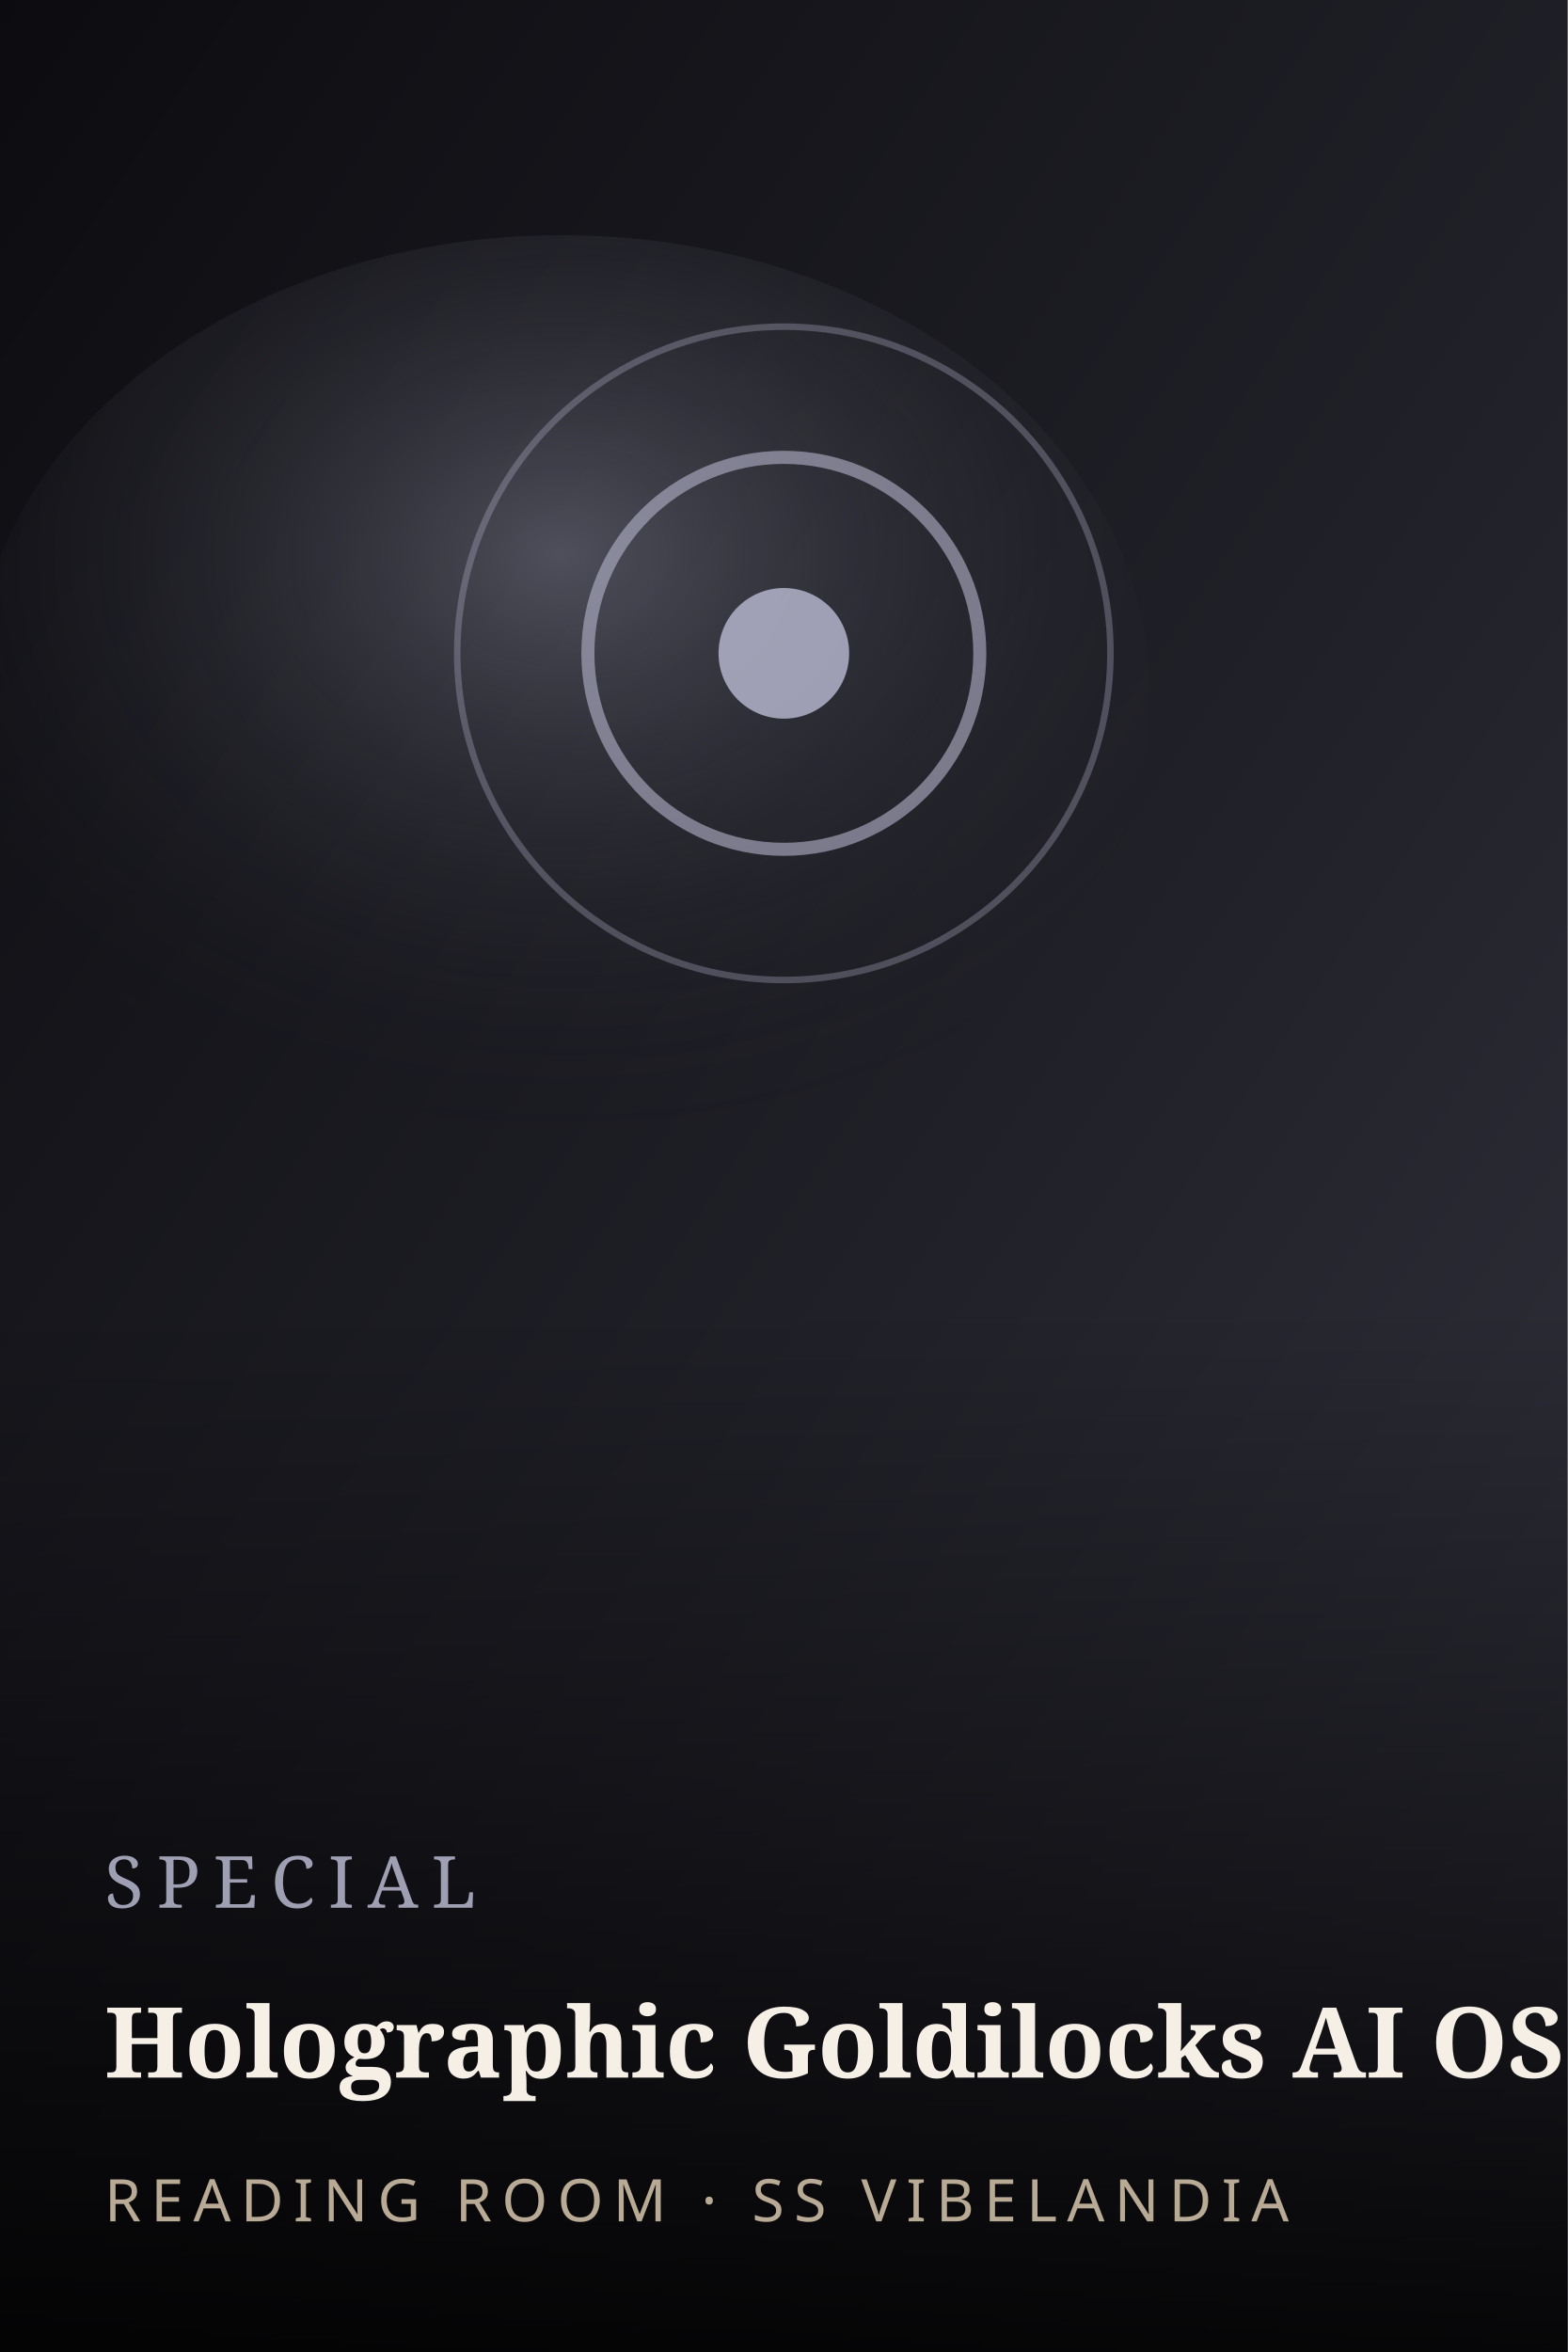
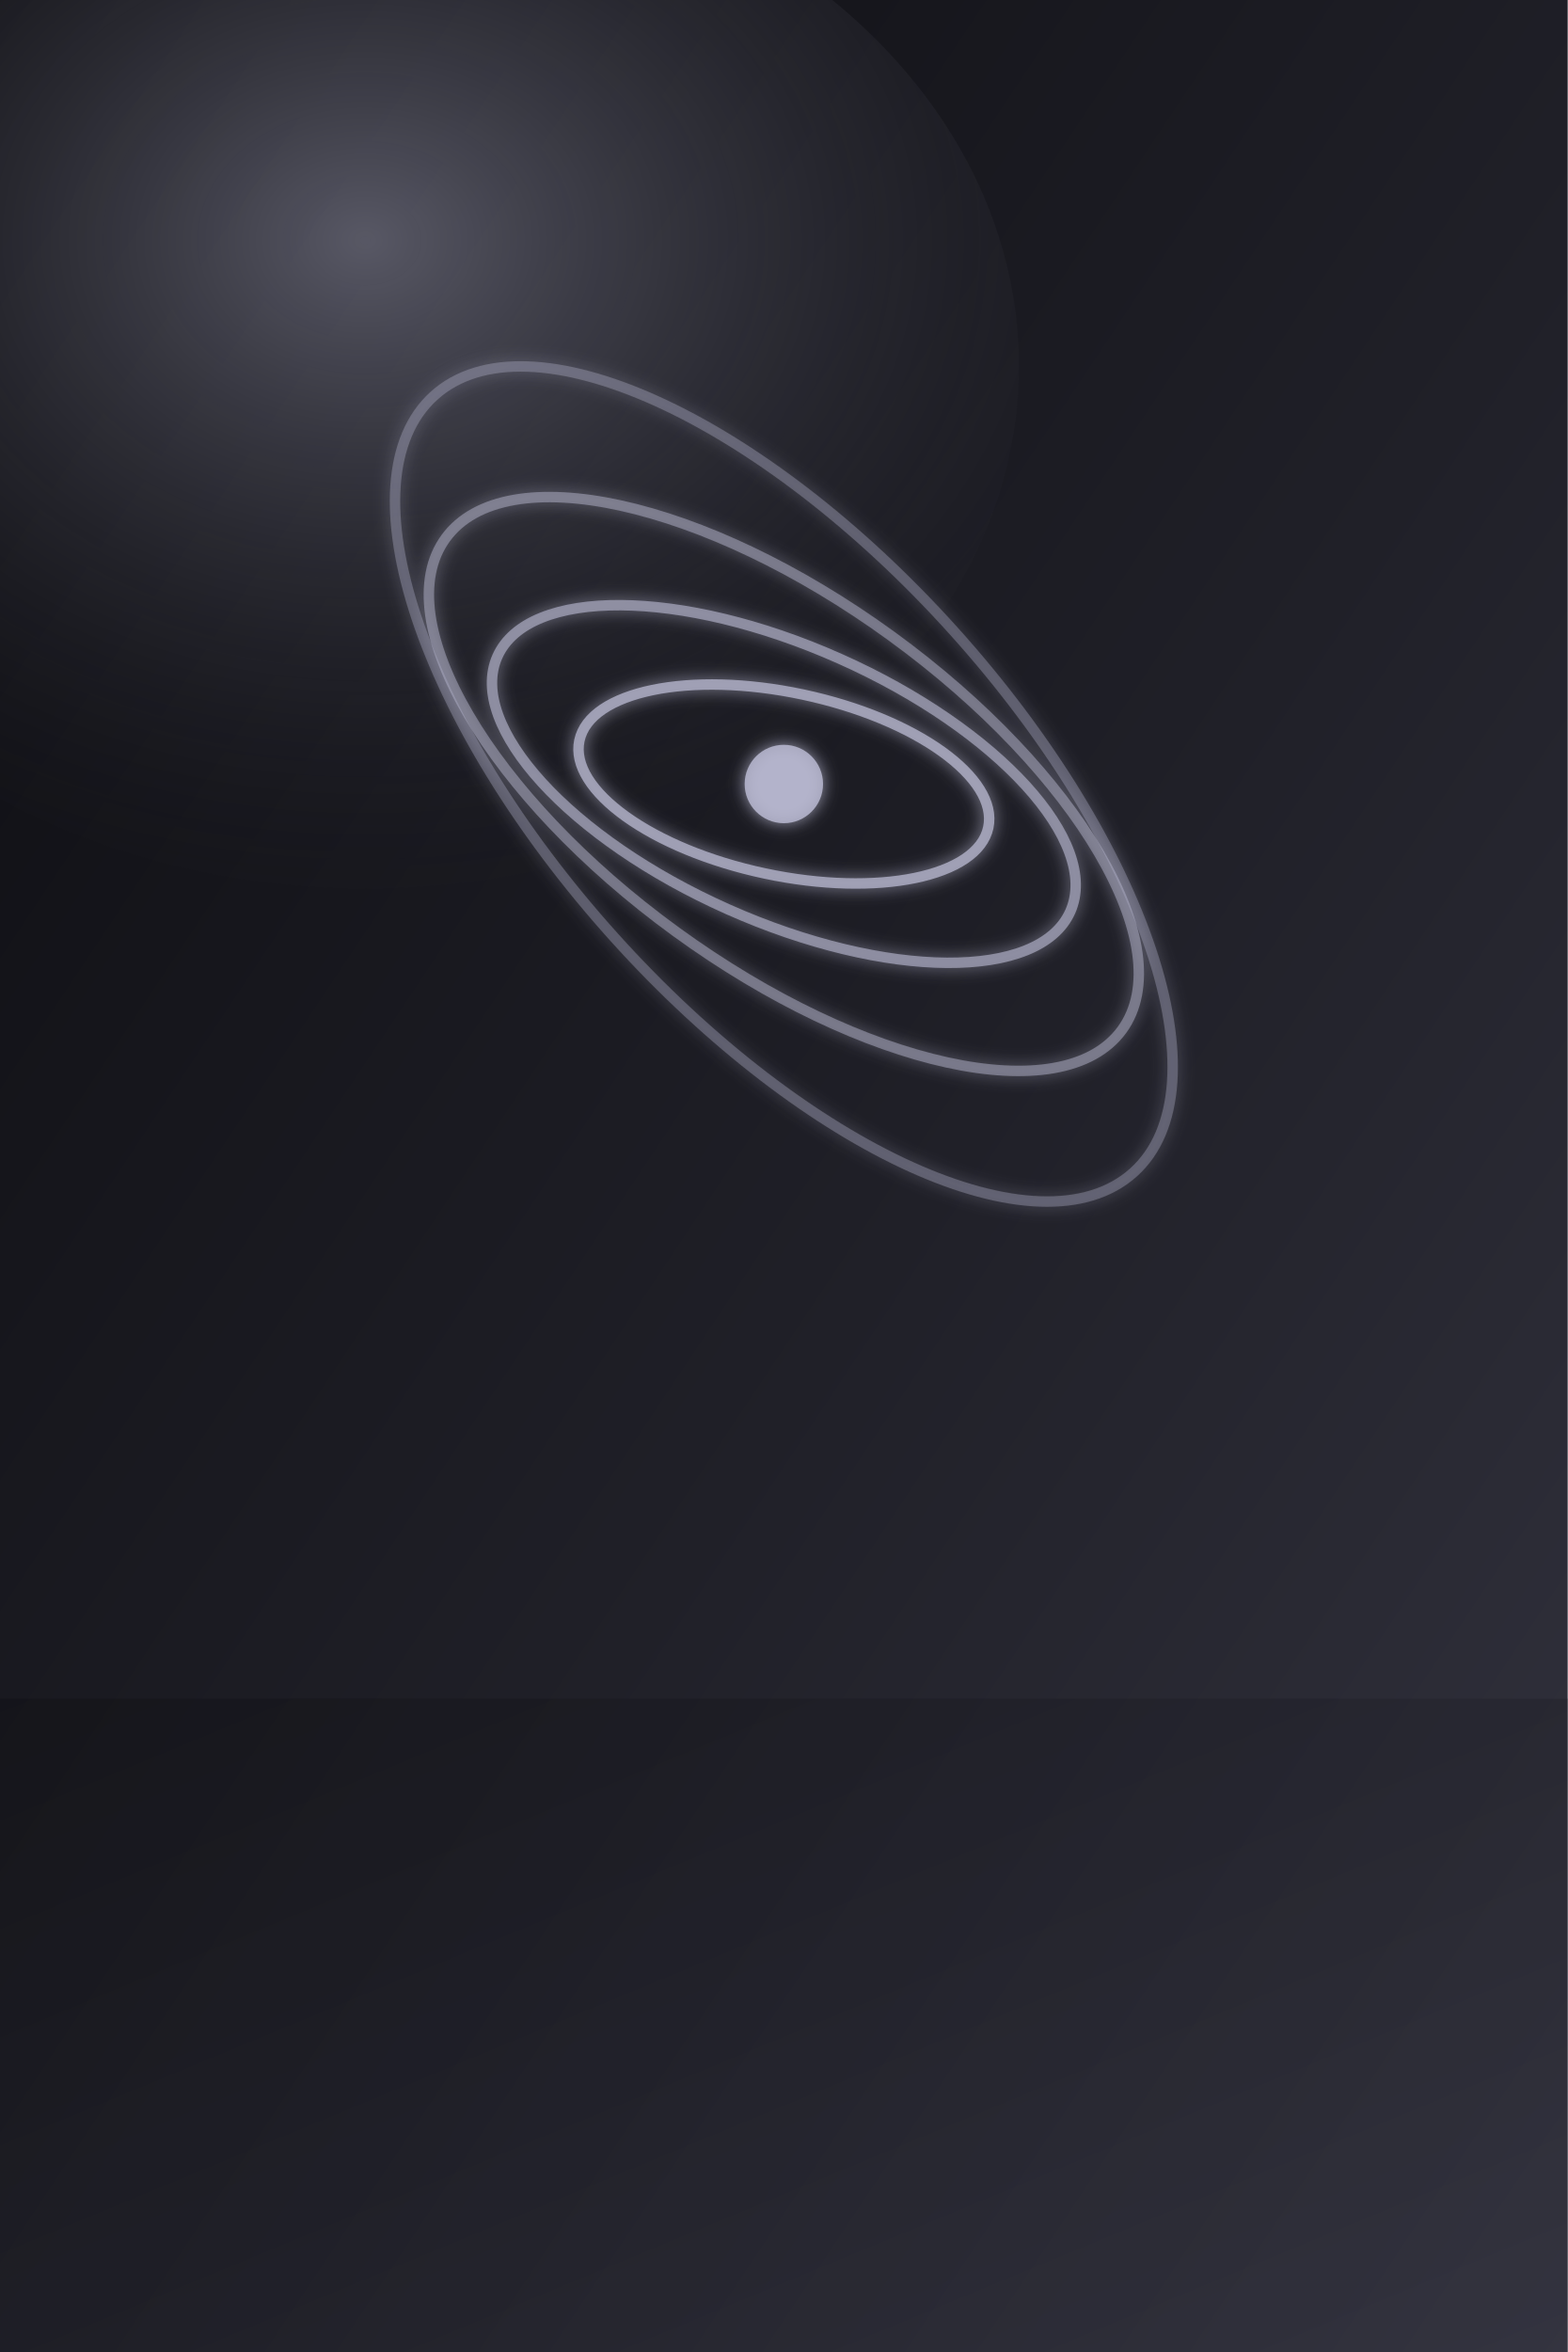
<svg xmlns="http://www.w3.org/2000/svg" viewBox="0 0 240 360" role="img" aria-label="Holographic Goldilocks AI OS · product demo">
  <defs>
    <linearGradient id="bg" x1="0%" y1="0%" x2="100%" y2="100%">
      <stop offset="0%" stop-color="#0c0c10" />
      <stop offset="55%" stop-color="#202028" />
      <stop offset="100%" stop-color="#343440" />
    </linearGradient>
-     <radialGradient id="glow" cx="50%" cy="35%" r="65%">
-       <stop offset="0%" stop-color="#b8b8d0" stop-opacity="0.35" />
+     <radialGradient id="glow" cx="50%" cy="38%" r="70%">
+       <stop offset="0%" stop-color="#b8b8d0" stop-opacity="0.42" />
      <stop offset="100%" stop-color="#0c0c10" stop-opacity="0" />
    </radialGradient>
-     <linearGradient id="fade" x1="0" y1="200" x2="0" y2="360" gradientUnits="userSpaceOnUse">
-       <stop offset="0%" stop-color="#000000" stop-opacity="0" />
-       <stop offset="100%" stop-color="#000000" stop-opacity="0.88" />
-     </linearGradient>
+     <filter id="soft">
+       <feGaussianBlur stdDeviation="1.2" />
+     </filter>
  </defs>
  <rect width="240" height="360" fill="url(#bg)" />
-   <ellipse cx="86" cy="106" rx="90" ry="70" fill="url(#glow)" />
-   <g opacity="0.9">
-     <circle cx="120" cy="100" r="50" fill="none" stroke="#b8b8d0" stroke-width="1" opacity="0.35" />
-     <circle cx="120" cy="100" r="30" fill="none" stroke="#b8b8d0" stroke-width="2" opacity="0.65" />
-     <circle cx="120" cy="100" r="10" fill="#b8b8d0" opacity="0.9" />
+   <ellipse cx="56" cy="56" rx="100" ry="80" fill="url(#glow)" />
+   <g opacity="0.88" filter="url(#soft)">
+     <ellipse cx="120" cy="120" rx="32" ry="14" fill="none" stroke="#b8b8d0" stroke-width="1.6" opacity="0.8" transform="rotate(12 120 120)" />
+     <ellipse cx="120" cy="120" rx="48" ry="21" fill="none" stroke="#b8b8d0" stroke-width="1.6" opacity="0.65" transform="rotate(24 120 120)" />
+     <ellipse cx="120" cy="120" rx="64" ry="28" fill="none" stroke="#b8b8d0" stroke-width="1.6" opacity="0.5" transform="rotate(36 120 120)" />
+     <ellipse cx="120" cy="120" rx="80" ry="35" fill="none" stroke="#b8b8d0" stroke-width="1.6" opacity="0.35" transform="rotate(48 120 120)" />
+     <circle cx="120" cy="120" r="6" fill="#b8b8d0" opacity="0.9" />
  </g>
-   <rect x="0" y="200" width="240" height="160" fill="url(#fade)" />
-   <text x="16" y="292" fill="#b8b8d0" font-family="Georgia, serif" font-size="11" letter-spacing="2" opacity="0.85">SPECIAL</text>
-   <text x="16" y="318" fill="#f5efe6" font-family="Georgia, serif" font-size="15" font-weight="700">Holographic Goldilocks AI OS · product demo</text>
-   <text x="16" y="340" fill="#b8aa94" font-family="system-ui, sans-serif" font-size="9" letter-spacing="1.5">READING ROOM · SS VIBELANDIA</text>
+   <g opacity="0.95">
+     <ellipse cx="120" cy="120" rx="32" ry="14" fill="none" stroke="#b8b8d0" stroke-width="1.6" opacity="0.8" transform="rotate(12 120 120)" />
+     <ellipse cx="120" cy="120" rx="48" ry="21" fill="none" stroke="#b8b8d0" stroke-width="1.6" opacity="0.65" transform="rotate(24 120 120)" />
+     <ellipse cx="120" cy="120" rx="64" ry="28" fill="none" stroke="#b8b8d0" stroke-width="1.6" opacity="0.5" transform="rotate(36 120 120)" />
+     <ellipse cx="120" cy="120" rx="80" ry="35" fill="none" stroke="#b8b8d0" stroke-width="1.6" opacity="0.35" transform="rotate(48 120 120)" />
+     <circle cx="120" cy="120" r="6" fill="#b8b8d0" opacity="0.9" />
+   </g>
+   <rect x="0" y="260" width="240" height="100" fill="url(#bg)" opacity="0.35" />
</svg>
